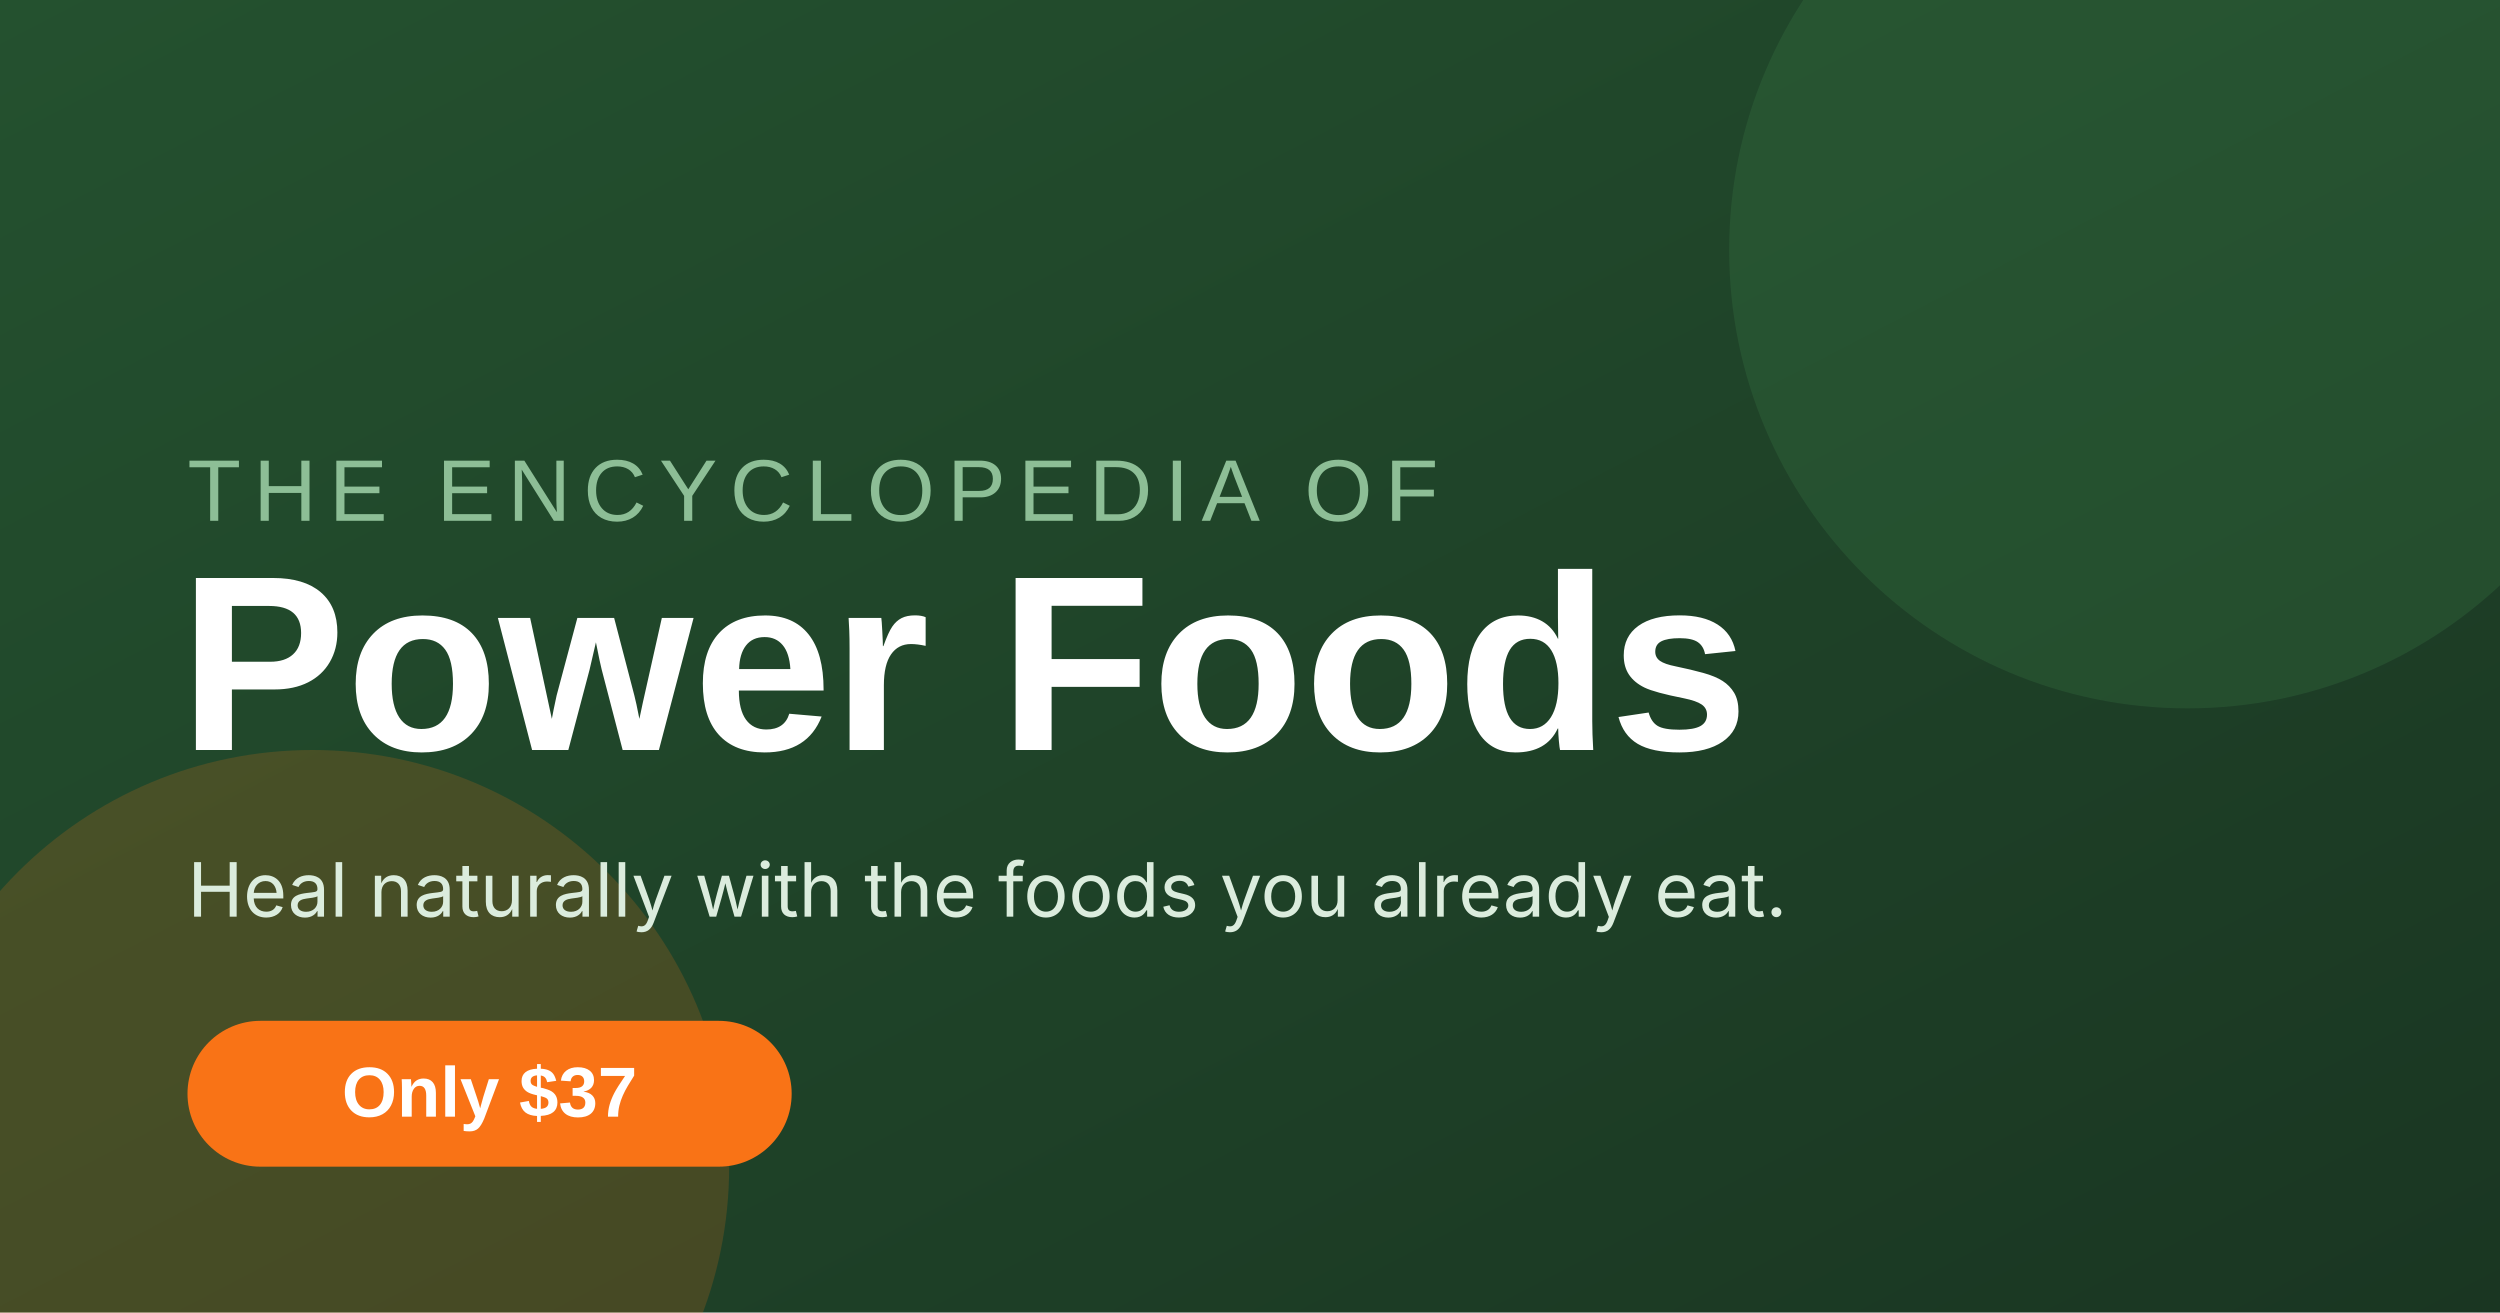
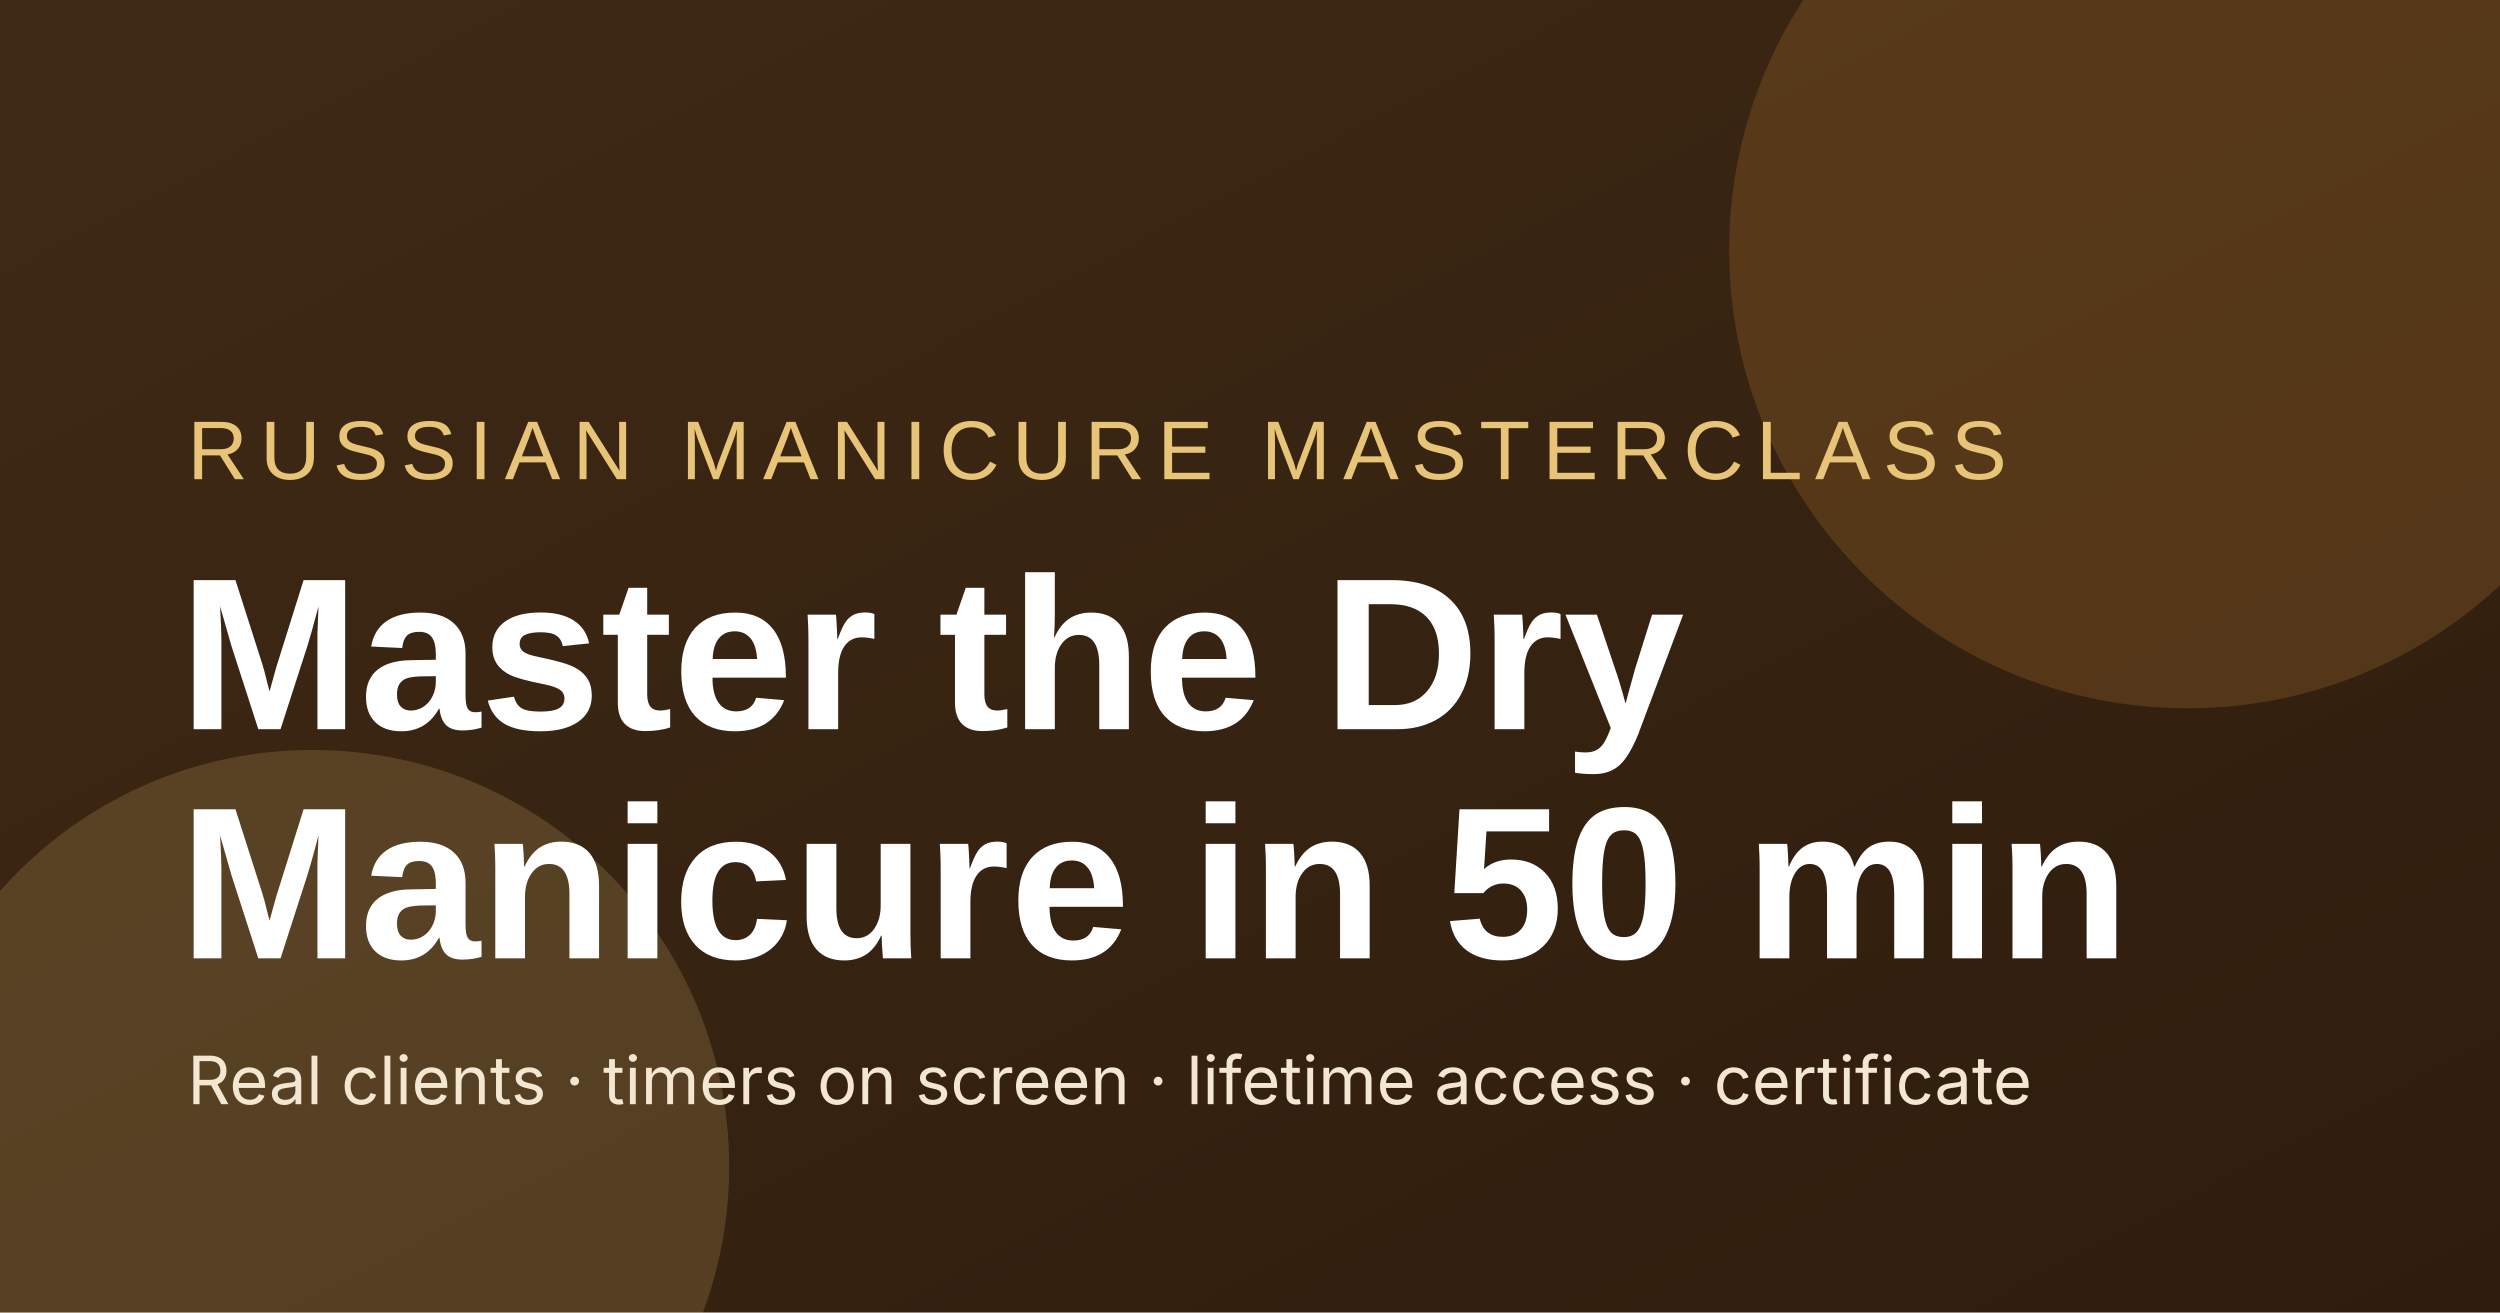
<svg xmlns="http://www.w3.org/2000/svg" viewBox="0 0 1200 630">
  <defs>
    <linearGradient id="g" x1="0" y1="0" x2="1" y2="1">
-       <stop offset="0" stop-color="#24512f" />
-       <stop offset="1" stop-color="#1a3622" />
+       <stop offset="0" stop-color="#3f2a15" />
+       <stop offset="1" stop-color="#2e1c0d" />
    </linearGradient>
  </defs>
  <rect width="1200" height="630" fill="url(#g)" />
-   <circle cx="1050" cy="120" r="220" fill="#3d8049" opacity="0.25" />
-   <circle cx="150" cy="560" r="200" fill="#f97316" opacity="0.18" />
-   <text x="90" y="250" font-family="Plus Jakarta Sans, Arial, sans-serif" font-size="42" fill="#8dbe96" letter-spacing="6">THE ENCYCLOPEDIA OF</text>
-   <text x="86" y="360" font-family="Plus Jakarta Sans, Arial, sans-serif" font-size="120" font-weight="800" fill="#ffffff">Power Foods</text>
-   <text x="90" y="440" font-family="Inter, Arial, sans-serif" font-size="36" fill="#dbecdd">Heal naturally with the foods you already eat.</text>
-   <rect x="90" y="490" width="290" height="70" rx="35" fill="#f97316" />
-   <text x="235" y="536" font-family="Plus Jakarta Sans, Arial, sans-serif" font-size="34" font-weight="700" fill="#ffffff" text-anchor="middle">Only $37</text>
+   <circle cx="1050" cy="120" r="220" fill="#a06a2c" opacity="0.30" />
+   <circle cx="150" cy="560" r="200" fill="#e7c477" opacity="0.18" />
+   <text x="90" y="230" font-family="Plus Jakarta Sans, Arial, sans-serif" font-size="40" fill="#e7c477" letter-spacing="6">RUSSIAN MANICURE MASTERCLASS</text>
+   <text x="86" y="350" font-family="Plus Jakarta Sans, Arial, sans-serif" font-size="104" font-weight="800" fill="#ffffff">Master the Dry</text>
+   <text x="86" y="460" font-family="Plus Jakarta Sans, Arial, sans-serif" font-size="104" font-weight="800" fill="#ffffff">Manicure in 50 min</text>
+   <text x="90" y="530" font-family="Inter, Arial, sans-serif" font-size="32" fill="#f3e7d1">Real clients · timers on screen · lifetime access · certificate</text>
</svg>
